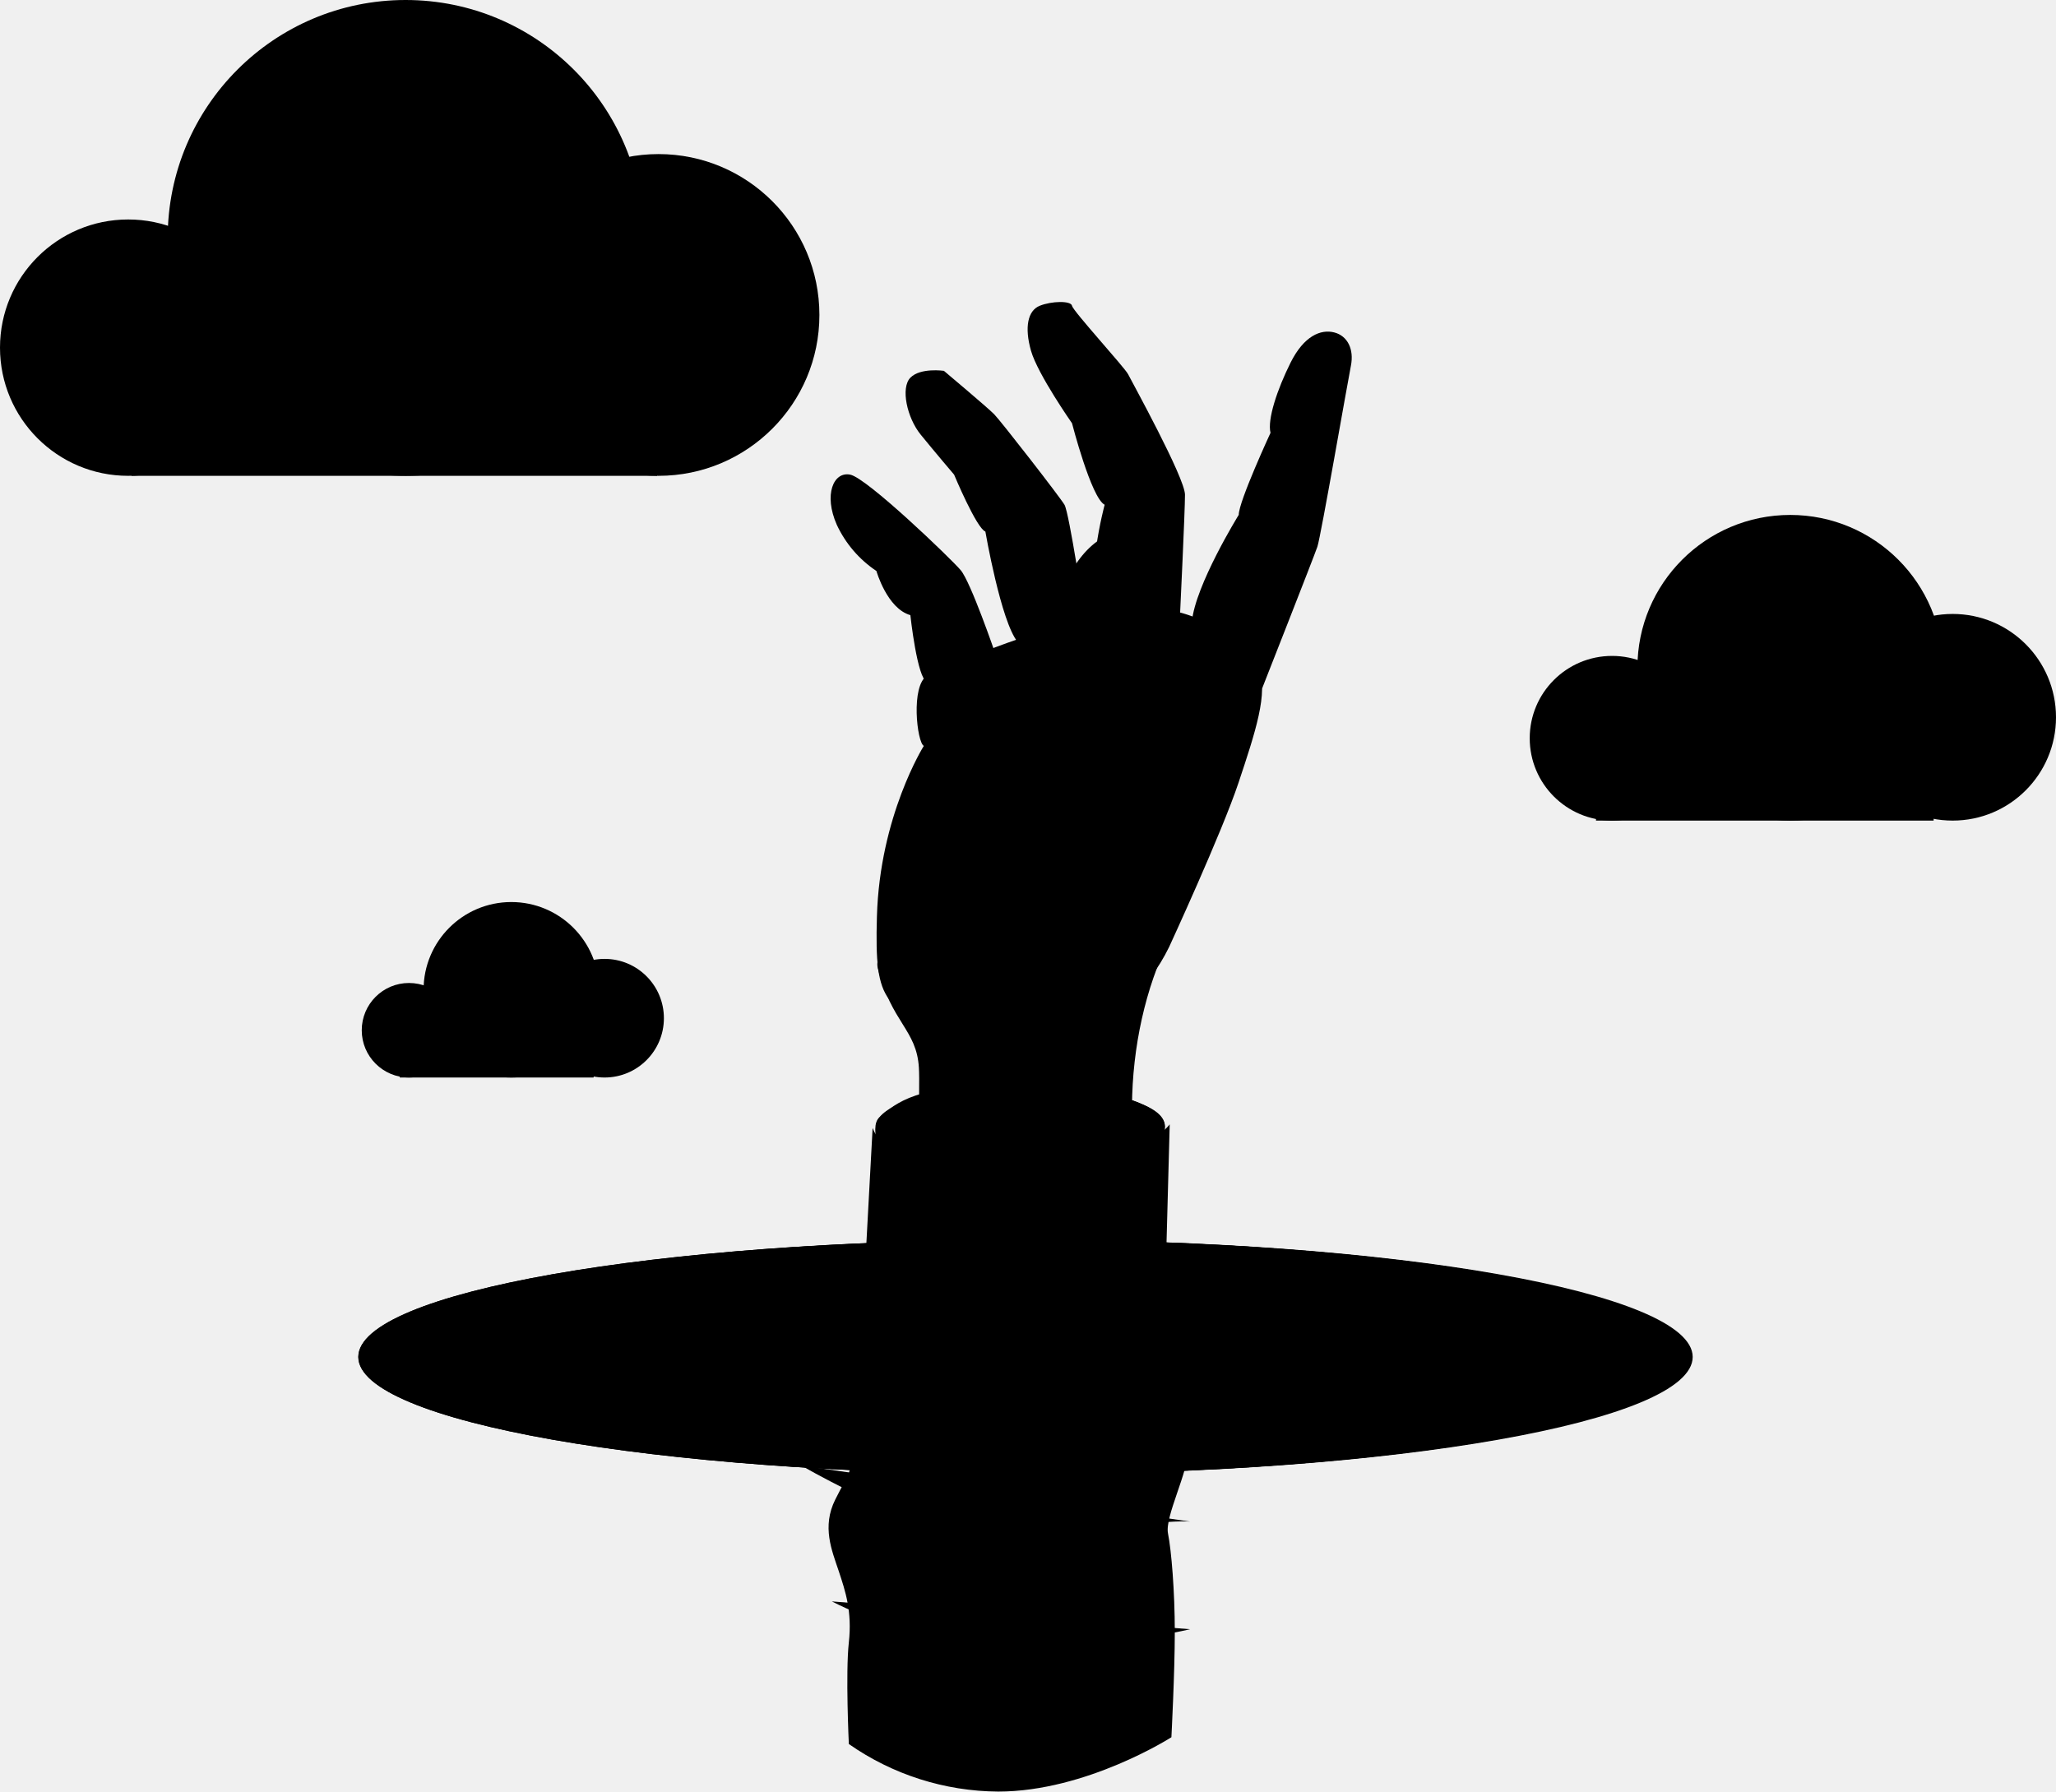
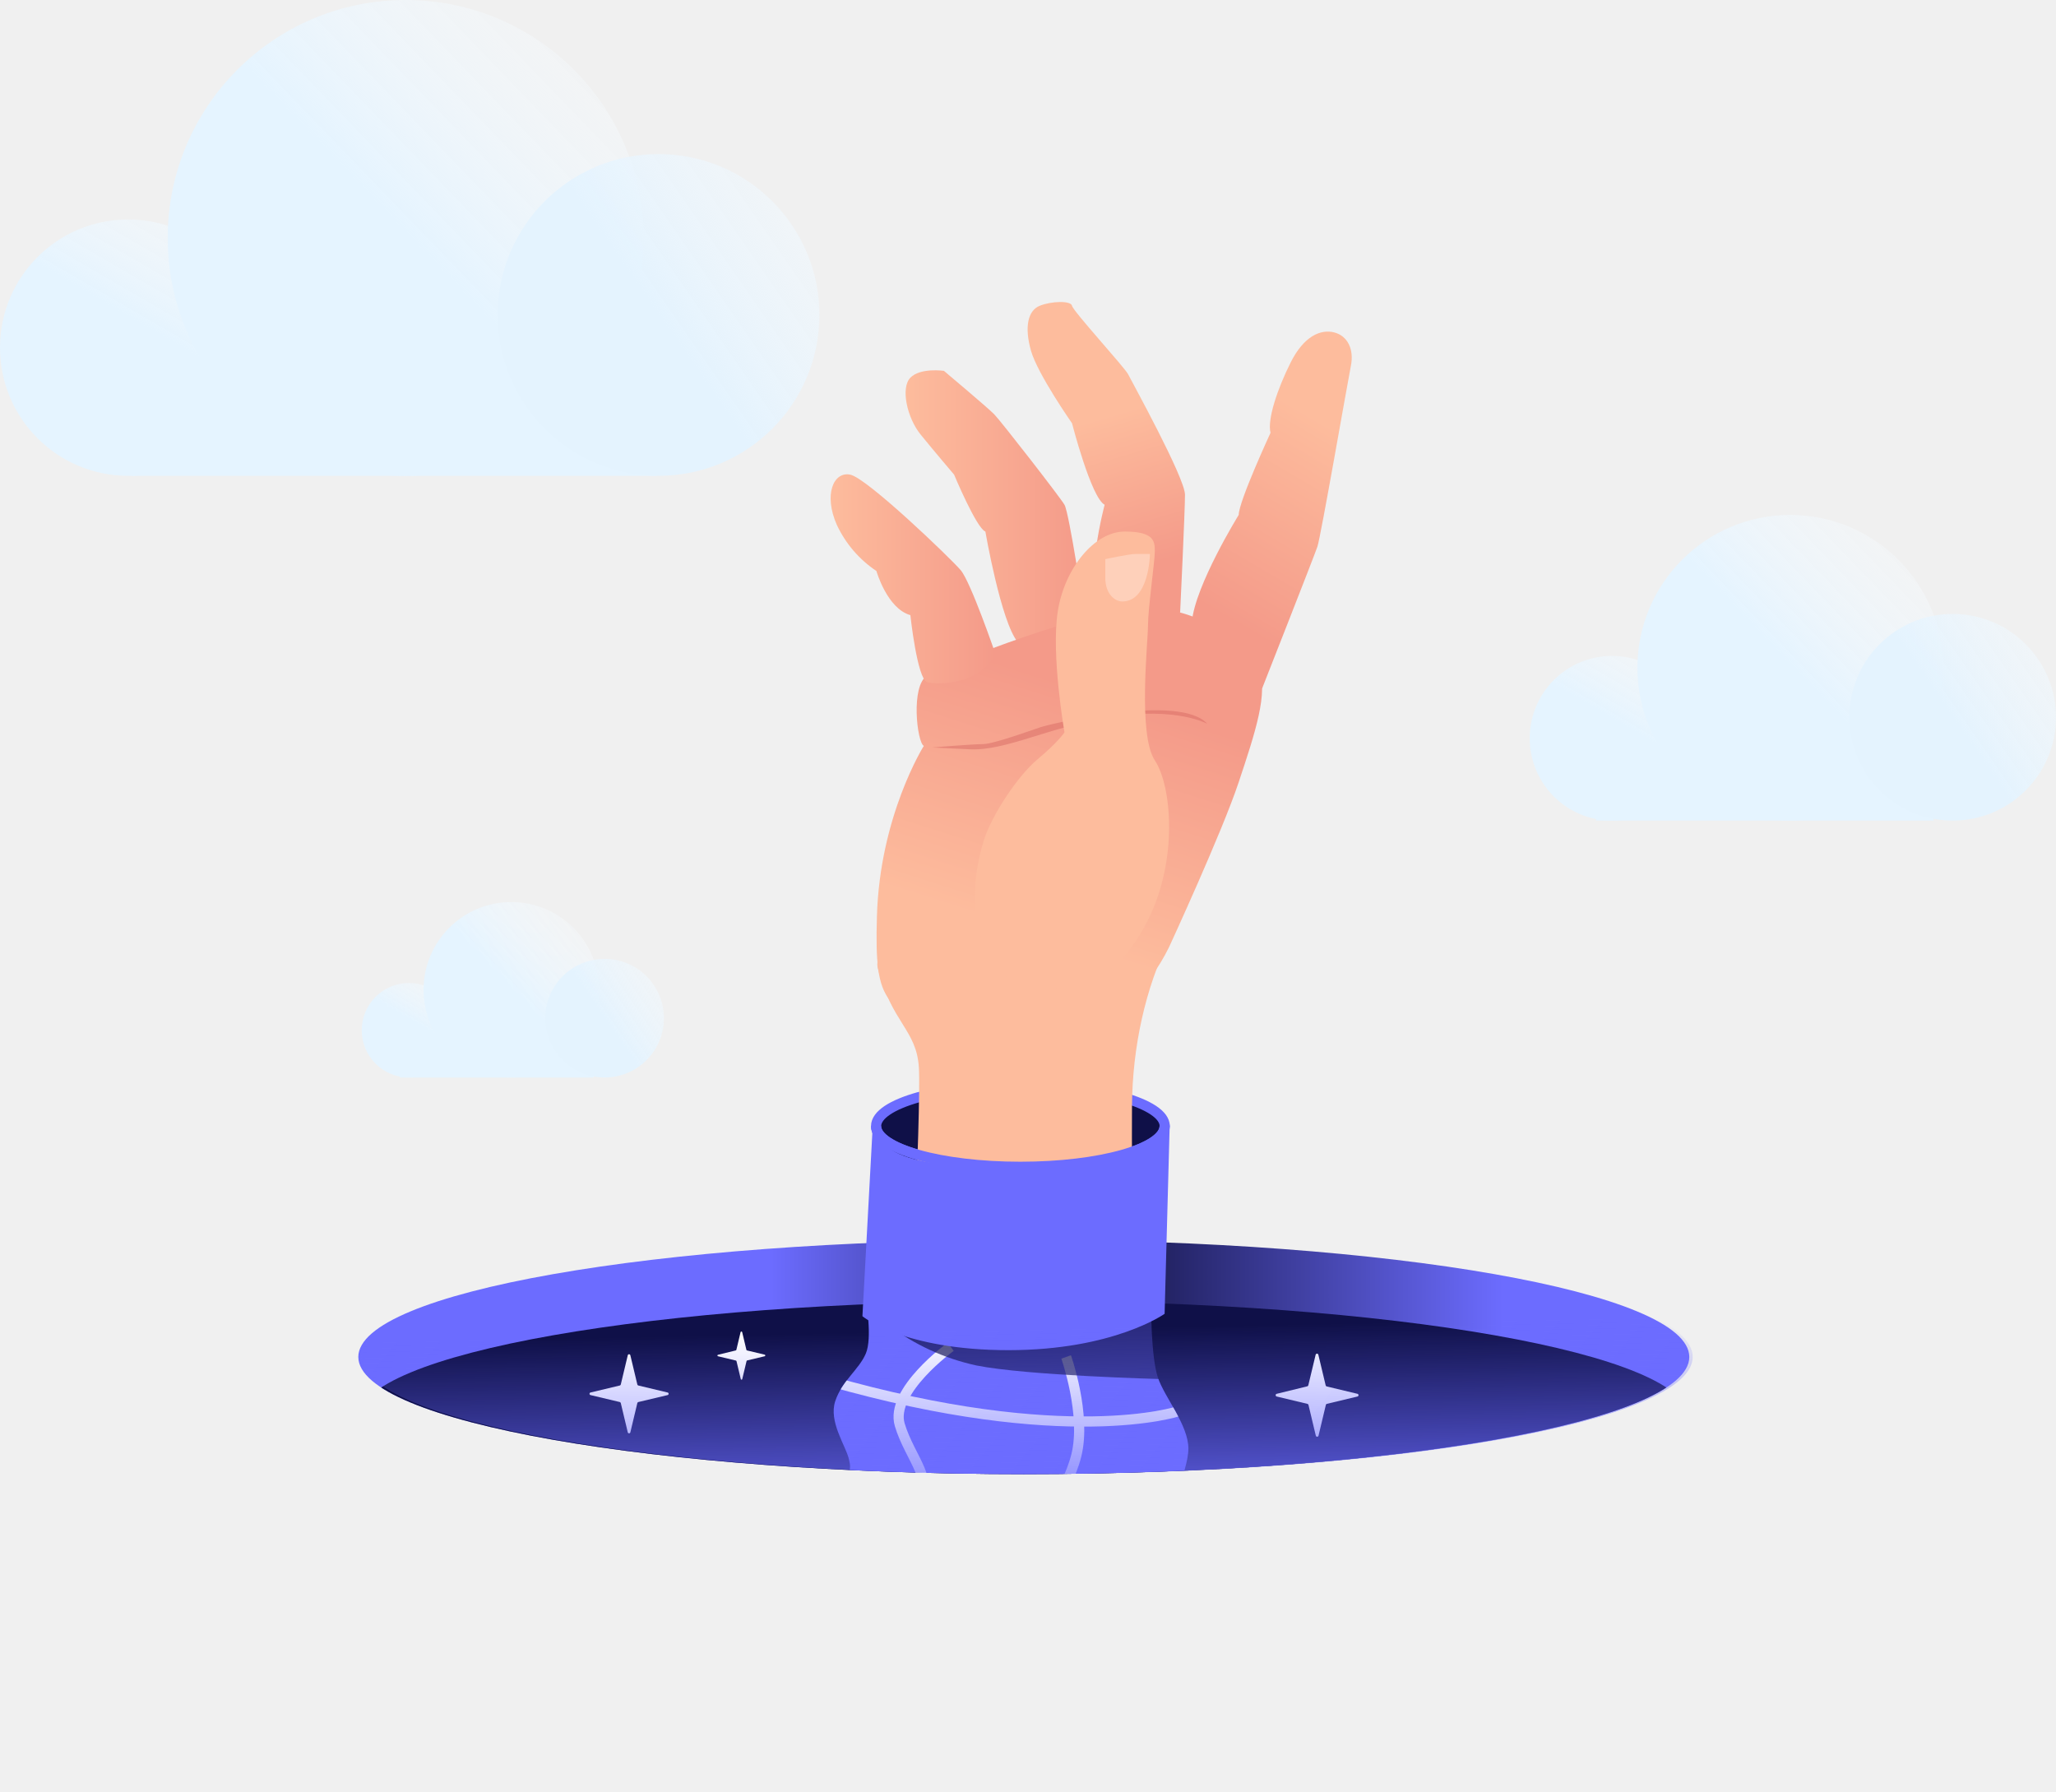
<svg xmlns="http://www.w3.org/2000/svg" xmlns:xlink="http://www.w3.org/1999/xlink" viewBox="0 0 605.53 527.65">
  <defs>
    <style>.cls-1,.cls-10,.cls-8{fill:none;}.cls-2{fill:url(#linear-gradient);}.cls-3{clip-path:url(#clip-path);}.cls-11,.cls-4{fill:#0f1048;}.cls-5{clip-path:url(#clip-path-2);}.cls-6{fill:#6c6cff;}.cls-7{clip-path:url(#clip-path-3);}.cls-8{stroke:#fff;}.cls-10,.cls-8{stroke-miterlimit:10;stroke-width:3px;}.cls-30,.cls-9{fill:#fff;}.cls-10{stroke:#6c6cff;}.cls-11{opacity:0.7;}.cls-12{fill:url(#linear-gradient-2);}.cls-13{fill:url(#linear-gradient-3);}.cls-14{fill:#fdbc9d;}.cls-15{fill:url(#linear-gradient-4);}.cls-16{fill:url(#linear-gradient-5);}.cls-17{fill:url(#linear-gradient-6);}.cls-18{fill:url(#linear-gradient-7);}.cls-19{fill:#e5f4ff;}.cls-20{fill:url(#linear-gradient-8);}.cls-21{fill:url(#linear-gradient-9);}.cls-22{fill:url(#linear-gradient-10);}.cls-23{fill:url(#linear-gradient-11);}.cls-24{fill:url(#linear-gradient-12);}.cls-25{fill:url(#linear-gradient-13);}.cls-26{fill:url(#linear-gradient-14);}.cls-27{fill:url(#linear-gradient-15);}.cls-28{fill:url(#linear-gradient-16);}.cls-29{fill:#d86964;opacity:0.5;}.cls-30{opacity:0.3;}</style>
    <linearGradient id="linear-gradient" x1="105.53" y1="399.65" x2="497.53" y2="399.65" gradientUnits="userSpaceOnUse">
      <stop offset="0.31" stop-color="#6c6cff" />
      <stop offset="0.57" stop-color="#19194f" />
      <stop offset="0.86" stop-color="#6c6cff" />
    </linearGradient>
    <clipPath id="clip-path">
-       <ellipse className="cls-1" cx="301.53" cy="417.65" rx="196" ry="34.5" />
+       <ellipse class="cls-1" cx="301.53" cy="417.65" rx="196" ry="34.5" />
    </clipPath>
    <clipPath id="clip-path-2">
-       <path className="cls-1" d="M497.53,399.65c0-19.06-98.75-139.5-207-139.5s-185,120.44-185,139.5,87.76,34.5,196,34.5S497.53,418.7,497.53,399.65Z" />
+       <path class="cls-1" d="M497.53,399.65c0-19.06-98.75-139.5-207-139.5s-185,120.44-185,139.5,87.76,34.5,196,34.5S497.53,418.7,497.53,399.65Z" />
    </clipPath>
    <clipPath id="clip-path-3">
-       <path className="cls-1" d="M250,503.65a117.38,117.38,0,0,1,0-19.94c1-9.06-1-15.06-3-21.06s-5-13-1-21,5-8,4-12-6-11-4-17,7-9.29,9-14,0-15.59,0-15.59l73-2.41,11,4s0,15,2,21,9,14,9,21-7,20-6,25,2,17,2,29-1,21-1,21-25,16-51,16A77.58,77.58,0,0,1,250,503.65Z" />
+       <path class="cls-1" d="M250,503.65a117.38,117.38,0,0,1,0-19.94c1-9.06-1-15.06-3-21.06s-5-13-1-21,5-8,4-12-6-11-4-17,7-9.29,9-14,0-15.59,0-15.59l73-2.41,11,4s0,15,2,21,9,14,9,21-7,20-6,25,2,17,2,29-1,21-1,21-25,16-51,16A77.58,77.58,0,0,1,250,503.65Z" />
    </clipPath>
    <linearGradient id="linear-gradient-2" x1="266.73" y1="149.81" x2="319.42" y2="149.81" gradientUnits="userSpaceOnUse">
      <stop offset="0" stop-color="#fdbc9d" />
      <stop offset="1" stop-color="#f49a89" />
    </linearGradient>
    <linearGradient id="linear-gradient-3" x1="324.49" y1="122.9" x2="337.39" y2="166.77" xlink:href="#linear-gradient-2" />
    <linearGradient id="linear-gradient-4" x1="299.62" y1="273.57" x2="321.92" y2="203.63" xlink:href="#linear-gradient-2" />
    <linearGradient id="linear-gradient-5" x1="392.67" y1="126.11" x2="360.1" y2="181.57" xlink:href="#linear-gradient-2" />
    <linearGradient id="linear-gradient-6" x1="244.63" y1="170.49" x2="293.08" y2="170.49" xlink:href="#linear-gradient-2" />
    <linearGradient id="linear-gradient-7" x1="302.38" y1="391.51" x2="303.54" y2="452.28" gradientUnits="userSpaceOnUse">
      <stop offset="0" stop-color="#6c6cff" stop-opacity="0" />
      <stop offset="1" stop-color="#6c6cff" />
    </linearGradient>
    <linearGradient id="linear-gradient-8" x1="477.35" y1="213.01" x2="498.67" y2="176.3" gradientUnits="userSpaceOnUse">
      <stop offset="0" stop-color="#e5f4ff" />
      <stop offset="1" stop-color="#fff" stop-opacity="0" />
    </linearGradient>
    <linearGradient id="linear-gradient-9" x1="527.76" y1="196.19" x2="576.87" y2="148.85" xlink:href="#linear-gradient-8" />
    <linearGradient id="linear-gradient-10" x1="575.1" y1="211.25" x2="632.61" y2="171.43" gradientUnits="userSpaceOnUse">
      <stop offset="0" stop-color="#e4f3fe" />
      <stop offset="1" stop-color="#fff" stop-opacity="0" />
    </linearGradient>
    <linearGradient id="linear-gradient-11" x1="121.93" y1="300.89" x2="134.17" y2="279.81" xlink:href="#linear-gradient-8" />
    <linearGradient id="linear-gradient-12" x1="150.88" y1="291.23" x2="179.08" y2="264.05" xlink:href="#linear-gradient-8" />
    <linearGradient id="linear-gradient-13" x1="178.06" y1="299.88" x2="211.08" y2="277.01" xlink:href="#linear-gradient-10" />
    <linearGradient id="linear-gradient-14" x1="41.75" y1="95.51" x2="74.94" y2="38.35" xlink:href="#linear-gradient-8" />
    <linearGradient id="linear-gradient-15" x1="120.24" y1="69.32" x2="196.7" y2="-4.39" xlink:href="#linear-gradient-8" />
    <linearGradient id="linear-gradient-16" x1="193.94" y1="92.77" x2="283.49" y2="30.77" xlink:href="#linear-gradient-10" />
  </defs>
  <g id="Layer_2" data-name="Layer 2">
    <g id="Layer_2-2" data-name="Layer 2">
-       <ellipse className="cls-2" cx="301.53" cy="399.65" rx="196" ry="34.5" />
-       <g className="cls-3">
-         <ellipse className="cls-4" cx="301.53" cy="399.65" rx="196" ry="34.5" />
+       <ellipse class="cls-2" cx="301.53" cy="399.65" rx="196" ry="34.5" />
+       <g class="cls-3">
+         <ellipse class="cls-4" cx="301.53" cy="399.65" rx="196" ry="34.5" />
      </g>
-       <g className="cls-5">
-         <path className="cls-6" d="M250,513.65s-1-20.88,0-29.94-1-15.06-3-21.06-5-13-1-21,5-8,4-12-6-11-4-17,7-9.29,9-14,0-15.59,0-15.59l73-2.41,11,4s0,15,2,21,9,14,9,21-7,20-6,25,2,17,2,29-1,31-1,31-25,16-51,16A77.58,77.58,0,0,1,250,513.65Z" />
-         <g className="cls-7">
-           <path className="cls-8" d="M280,396.65s-18,13-15,23,11,17,5,24-7,19-3,32,9,32,9,32" />
-           <path className="cls-8" d="M314,399.65s6,17,3,29-12,19-7,32,6.36,22.93,3.18,36" />
-           <path className="cls-8" d="M347,415.65s-33,11-103-9" />
-           <path className="cls-8" d="M350.52,448.13s-6.49-.48-17.49,1.52-38.09,4-55.54,0-41.46-18-41.46-18" />
-           <path className="cls-8" d="M350.52,479.84S290,494.58,245,471.65" />
+       <g class="cls-5">
+         <path class="cls-6" d="M250,513.65s-1-20.88,0-29.94-1-15.06-3-21.06-5-13-1-21,5-8,4-12-6-11-4-17,7-9.29,9-14,0-15.59,0-15.59l73-2.41,11,4s0,15,2,21,9,14,9,21-7,20-6,25,2,17,2,29-1,31-1,31-25,16-51,16A77.58,77.58,0,0,1,250,513.65Z" />
+         <g class="cls-7">
+           <path class="cls-8" d="M280,396.65s-18,13-15,23,11,17,5,24-7,19-3,32,9,32,9,32" />
+           <path class="cls-8" d="M314,399.65s6,17,3,29-12,19-7,32,6.36,22.93,3.18,36" />
+           <path class="cls-8" d="M347,415.65s-33,11-103-9" />
+           <path class="cls-8" d="M350.52,448.13s-6.49-.48-17.49,1.52-38.09,4-55.54,0-41.46-18-41.46-18" />
+           <path class="cls-8" d="M350.52,479.84S290,494.58,245,471.65" />
        </g>
      </g>
-       <path className="cls-9" d="M188,412.93l8.62-2.05a.39.39,0,0,0,0-.76L188,408.06a.39.39,0,0,1-.29-.29l-2.06-8.62a.39.39,0,0,0-.76,0l-2.06,8.62a.41.41,0,0,1-.29.29l-8.62,2.06a.39.39,0,0,0,0,.76l8.62,2.05a.41.41,0,0,1,.29.29l2.06,8.63a.39.39,0,0,0,.76,0l2.06-8.63A.39.39,0,0,1,188,412.93Z" />
-       <path className="cls-9" d="M220,400.69l5.23-1.25a.24.24,0,0,0,0-.46L220,397.73a.24.24,0,0,1-.17-.17l-1.25-5.23a.24.24,0,0,0-.46,0l-1.25,5.23a.24.24,0,0,1-.17.17L211.51,399a.23.23,0,0,0,0,.46l5.23,1.25a.24.24,0,0,1,.17.17l1.25,5.23a.23.23,0,0,0,.46,0l1.25-5.23A.24.24,0,0,1,220,400.69Z" />
-       <path className="cls-9" d="M390.75,413.47l9.06-2.17a.41.41,0,0,0,0-.79l-9.06-2.17a.41.41,0,0,1-.31-.3L388.28,399a.41.41,0,0,0-.8,0L385.32,408a.4.4,0,0,1-.3.3L376,410.51a.41.41,0,0,0,0,.79l9.07,2.17a.4.4,0,0,1,.3.3l2.16,9.06a.41.41,0,0,0,.8,0l2.16-9.06A.41.41,0,0,1,390.75,413.47Z" />
-       <path className="cls-4" d="M260.53,343.65s-5-11.65-1.51-14.58,9.26-9.28,31.89-9.1,40,2.92,43.82,4.55,12.8,4.63,5.8,13.13-44,9.5-45,9.5S260.53,343.65,260.53,343.65Z" />
-       <ellipse className="cls-10" cx="300.53" cy="331.65" rx="42.5" ry="12" />
-       <path className="cls-11" d="M261.53,390.15a66,66,0,0,0,26,12c15,3,54,4,54,4l-3-21-45,4Z" />
-       <path className="cls-12" d="M319.42,181.2s-4.5-30.17-5.91-32.54S294.77,124,292.8,122,278,109.22,278,109.22s-6.9-1-9.86,2-1,11.83,3,16.76S281,139.79,281,139.79s6.58,15.77,9.21,16.76c0,0,4.59,26.62,9.52,32.53S319.42,181.2,319.42,181.2Z" />
-       <path className="cls-13" d="M347.57,180.38S349,150.63,349,145.7s-15.77-33.52-16.76-35.49S316,91.6,315.73,90.06s-6-1.42-9.52,0-4.53,6.34-2.56,13.25,12.08,21.35,12.08,21.35,5.66,22,9.61,24c0,0-6.11,22.58-1.58,32.49C323.76,181.15,334.31,186.47,347.57,180.38Z" />
-       <path className="cls-14" d="M333.62,365.84c-.18-14-.3-28.83-.23-40,.12-17.63,4-34.87,10.93-49,10.68-21.64-90.21-9.38-85.79,8.33,4,16,11.44,18.07,12.1,29.29.37,6.1-.45,29.51-1.37,51.77C268.3,389.3,333.91,388.91,333.62,365.84Z" />
-       <path className="cls-15" d="M344.32,278.92s15.53-33.64,20.46-48.43,8.87-26.62,5.91-33.52-16.11-17.33-32.21-18-60.47,17.05-65.4,20-3,19.72-1,20.71c0,0-13,20.65-13.81,50.28-.76,26.22,2.24,27.22,24.65,35.06C304.35,312.49,331.75,304.67,344.32,278.92Z" />
-       <path className="cls-16" d="M371.71,202.78S387,163.94,388,161s8.87-48.31,9.86-53.24-1-8.87-4.93-9.86-8.88,1-12.82,8.88-6.9,16.76-5.92,20.7c0,0-9.36,20.21-9.36,24.16,0,0-12.82,20.7-13.81,31.55C351,183.17,349.06,202.66,371.71,202.78Z" />
-       <path className="cls-17" d="M293.08,192.34s-7.18-20.94-10.14-24.42-27.61-27.15-32.54-28.13-7.88,5.91-3.94,14.79a33.26,33.26,0,0,0,11.66,13.59s3.13,11.05,10,13c0,0,2,18.73,4.93,19.72S289.41,201.52,293.08,192.34Z" />
-       <path className="cls-6" d="M254,387.65s12,10,43,10,46-10.71,46-10.71l1.5-55.79s-8.82,11.91-34.66,12.2S262,344.81,257,332.23Z" />
-       <path className="cls-10" d="M258,331.65c0,6.62,19,12,42.5,12s42.5-5.38,42.5-12" />
-       <ellipse className="cls-18" cx="302.53" cy="399.65" rx="196" ry="34.5" />
-       <rect className="cls-19" x="470.05" y="225.36" width="99.44" height="16.32" />
-       <circle className="cls-20" cx="474.78" cy="217.43" r="24.25" />
-       <circle className="cls-21" cx="527.26" cy="196.67" r="45.01" />
-       <circle className="cls-22" cx="575.1" cy="211.25" r="30.43" />
-       <rect className="cls-19" x="117.74" y="307.98" width="57.1" height="9.37" />
-       <circle className="cls-23" cx="120.46" cy="303.43" r="13.92" />
-       <circle className="cls-24" cx="150.59" cy="291.51" r="25.84" />
-       <circle className="cls-25" cx="178.06" cy="299.88" r="17.47" />
-       <rect className="cls-19" x="38.71" y="114.74" width="154.83" height="25.4" />
-       <circle className="cls-26" cx="37.75" cy="102.39" r="37.75" />
-       <circle className="cls-27" cx="119.46" cy="70.07" r="70.07" />
-       <circle className="cls-28" cx="193.95" cy="92.76" r="47.38" />
-       <path className="cls-29" d="M355.53,213.15s-9-5-28-2-31.1,10.06-42,9.53l-11-.53s12-1,15-1,14.32-4.11,17-5C309.53,213.15,347.53,204.15,355.53,213.15Z" />
-       <path className="cls-14" d="M289.84,247.26c2.28-7.16,9.86-18.74,15.78-23.67s7.89-7.88,7.89-7.88-3.95-22.68-2-35.5,10.85-23.66,19.72-23.66,8.88,3,8.88,5.91-2,16.76-2,21.69-3,32.23,2,39.78,6.9,29.24-2,47-20.71,21.69-34.51,19.72S282.94,269,289.84,247.26Z" />
-       <path className="cls-30" d="M330.53,177.15c-2,0-5-2-5-7v-5.47s7-1.53,9-1.53h4.15S338.53,177.15,330.53,177.15Z" />
+       <path class="cls-9" d="M188,412.93l8.62-2.05a.39.39,0,0,0,0-.76L188,408.06a.39.39,0,0,1-.29-.29l-2.06-8.62a.39.39,0,0,0-.76,0l-2.06,8.62a.41.41,0,0,1-.29.29l-8.62,2.06a.39.39,0,0,0,0,.76l8.62,2.05a.41.41,0,0,1,.29.29l2.06,8.63a.39.39,0,0,0,.76,0l2.06-8.63A.39.39,0,0,1,188,412.93Z" />
+       <path class="cls-9" d="M220,400.69l5.23-1.25a.24.24,0,0,0,0-.46L220,397.73a.24.24,0,0,1-.17-.17l-1.25-5.23a.24.24,0,0,0-.46,0l-1.25,5.23a.24.24,0,0,1-.17.17L211.51,399a.23.23,0,0,0,0,.46l5.23,1.25a.24.24,0,0,1,.17.17l1.25,5.23a.23.23,0,0,0,.46,0l1.25-5.23A.24.24,0,0,1,220,400.69Z" />
+       <path class="cls-9" d="M390.75,413.47l9.06-2.17a.41.41,0,0,0,0-.79l-9.06-2.17a.41.41,0,0,1-.31-.3L388.28,399a.41.41,0,0,0-.8,0L385.32,408a.4.4,0,0,1-.3.3L376,410.51a.41.41,0,0,0,0,.79l9.07,2.17a.4.4,0,0,1,.3.3l2.16,9.06a.41.41,0,0,0,.8,0l2.16-9.06A.41.41,0,0,1,390.75,413.47Z" />
+       <path class="cls-4" d="M260.53,343.65s-5-11.65-1.51-14.58,9.26-9.28,31.89-9.1,40,2.92,43.82,4.55,12.8,4.63,5.8,13.13-44,9.5-45,9.5S260.53,343.65,260.53,343.65Z" />
+       <ellipse class="cls-10" cx="300.53" cy="331.65" rx="42.5" ry="12" />
+       <path class="cls-11" d="M261.53,390.15a66,66,0,0,0,26,12c15,3,54,4,54,4l-3-21-45,4Z" />
+       <path class="cls-12" d="M319.42,181.2s-4.5-30.17-5.91-32.54S294.77,124,292.8,122,278,109.22,278,109.22s-6.9-1-9.86,2-1,11.83,3,16.76S281,139.79,281,139.79s6.58,15.77,9.21,16.76c0,0,4.59,26.62,9.52,32.53S319.42,181.2,319.42,181.2Z" />
+       <path class="cls-13" d="M347.57,180.38S349,150.63,349,145.7s-15.77-33.52-16.76-35.49S316,91.6,315.73,90.06s-6-1.42-9.52,0-4.53,6.34-2.56,13.25,12.08,21.35,12.08,21.35,5.66,22,9.61,24c0,0-6.11,22.58-1.58,32.49C323.76,181.15,334.31,186.47,347.57,180.38Z" />
+       <path class="cls-14" d="M333.62,365.84c-.18-14-.3-28.83-.23-40,.12-17.63,4-34.87,10.93-49,10.68-21.64-90.21-9.38-85.79,8.33,4,16,11.44,18.07,12.1,29.29.37,6.1-.45,29.51-1.37,51.77C268.3,389.3,333.91,388.91,333.62,365.84Z" />
+       <path class="cls-15" d="M344.32,278.92s15.53-33.64,20.46-48.43,8.87-26.62,5.91-33.52-16.11-17.33-32.21-18-60.47,17.05-65.4,20-3,19.72-1,20.71c0,0-13,20.65-13.81,50.28-.76,26.22,2.24,27.22,24.65,35.06C304.35,312.49,331.75,304.67,344.32,278.92Z" />
+       <path class="cls-16" d="M371.71,202.78S387,163.94,388,161s8.87-48.31,9.86-53.24-1-8.87-4.93-9.86-8.88,1-12.82,8.88-6.9,16.76-5.92,20.7c0,0-9.36,20.21-9.36,24.16,0,0-12.82,20.7-13.81,31.55C351,183.17,349.06,202.66,371.71,202.78Z" />
+       <path class="cls-17" d="M293.08,192.34s-7.18-20.94-10.14-24.42-27.61-27.15-32.54-28.13-7.88,5.91-3.94,14.79a33.26,33.26,0,0,0,11.66,13.59s3.13,11.05,10,13c0,0,2,18.73,4.93,19.72S289.41,201.52,293.08,192.34Z" />
+       <path class="cls-6" d="M254,387.65s12,10,43,10,46-10.71,46-10.71l1.5-55.79s-8.82,11.91-34.66,12.2S262,344.81,257,332.23Z" />
+       <path class="cls-10" d="M258,331.65c0,6.62,19,12,42.5,12s42.5-5.38,42.5-12" />
+       <ellipse class="cls-18" cx="302.53" cy="399.65" rx="196" ry="34.5" />
+       <rect class="cls-19" x="470.05" y="225.36" width="99.44" height="16.32" />
+       <circle class="cls-20" cx="474.78" cy="217.43" r="24.25" />
+       <circle class="cls-21" cx="527.26" cy="196.67" r="45.01" />
+       <circle class="cls-22" cx="575.1" cy="211.25" r="30.43" />
+       <rect class="cls-19" x="117.74" y="307.98" width="57.1" height="9.37" />
+       <circle class="cls-23" cx="120.46" cy="303.43" r="13.92" />
+       <circle class="cls-24" cx="150.59" cy="291.51" r="25.84" />
+       <circle class="cls-25" cx="178.06" cy="299.88" r="17.47" />
+       <rect class="cls-19" x="38.71" y="114.74" width="154.83" height="25.4" />
+       <circle class="cls-26" cx="37.75" cy="102.39" r="37.75" />
+       <circle class="cls-27" cx="119.46" cy="70.07" r="70.07" />
+       <circle class="cls-28" cx="193.95" cy="92.76" r="47.38" />
+       <path class="cls-29" d="M355.53,213.15s-9-5-28-2-31.1,10.06-42,9.53l-11-.53s12-1,15-1,14.32-4.11,17-5C309.53,213.15,347.53,204.15,355.53,213.15Z" />
+       <path class="cls-14" d="M289.84,247.26c2.28-7.16,9.86-18.74,15.78-23.67s7.89-7.88,7.89-7.88-3.95-22.68-2-35.5,10.85-23.66,19.72-23.66,8.88,3,8.88,5.91-2,16.76-2,21.69-3,32.23,2,39.78,6.9,29.24-2,47-20.71,21.69-34.51,19.72S282.94,269,289.84,247.26Z" />
+       <path class="cls-30" d="M330.53,177.15c-2,0-5-2-5-7v-5.47s7-1.53,9-1.53h4.15S338.53,177.15,330.53,177.15Z" />
    </g>
  </g>
</svg>
